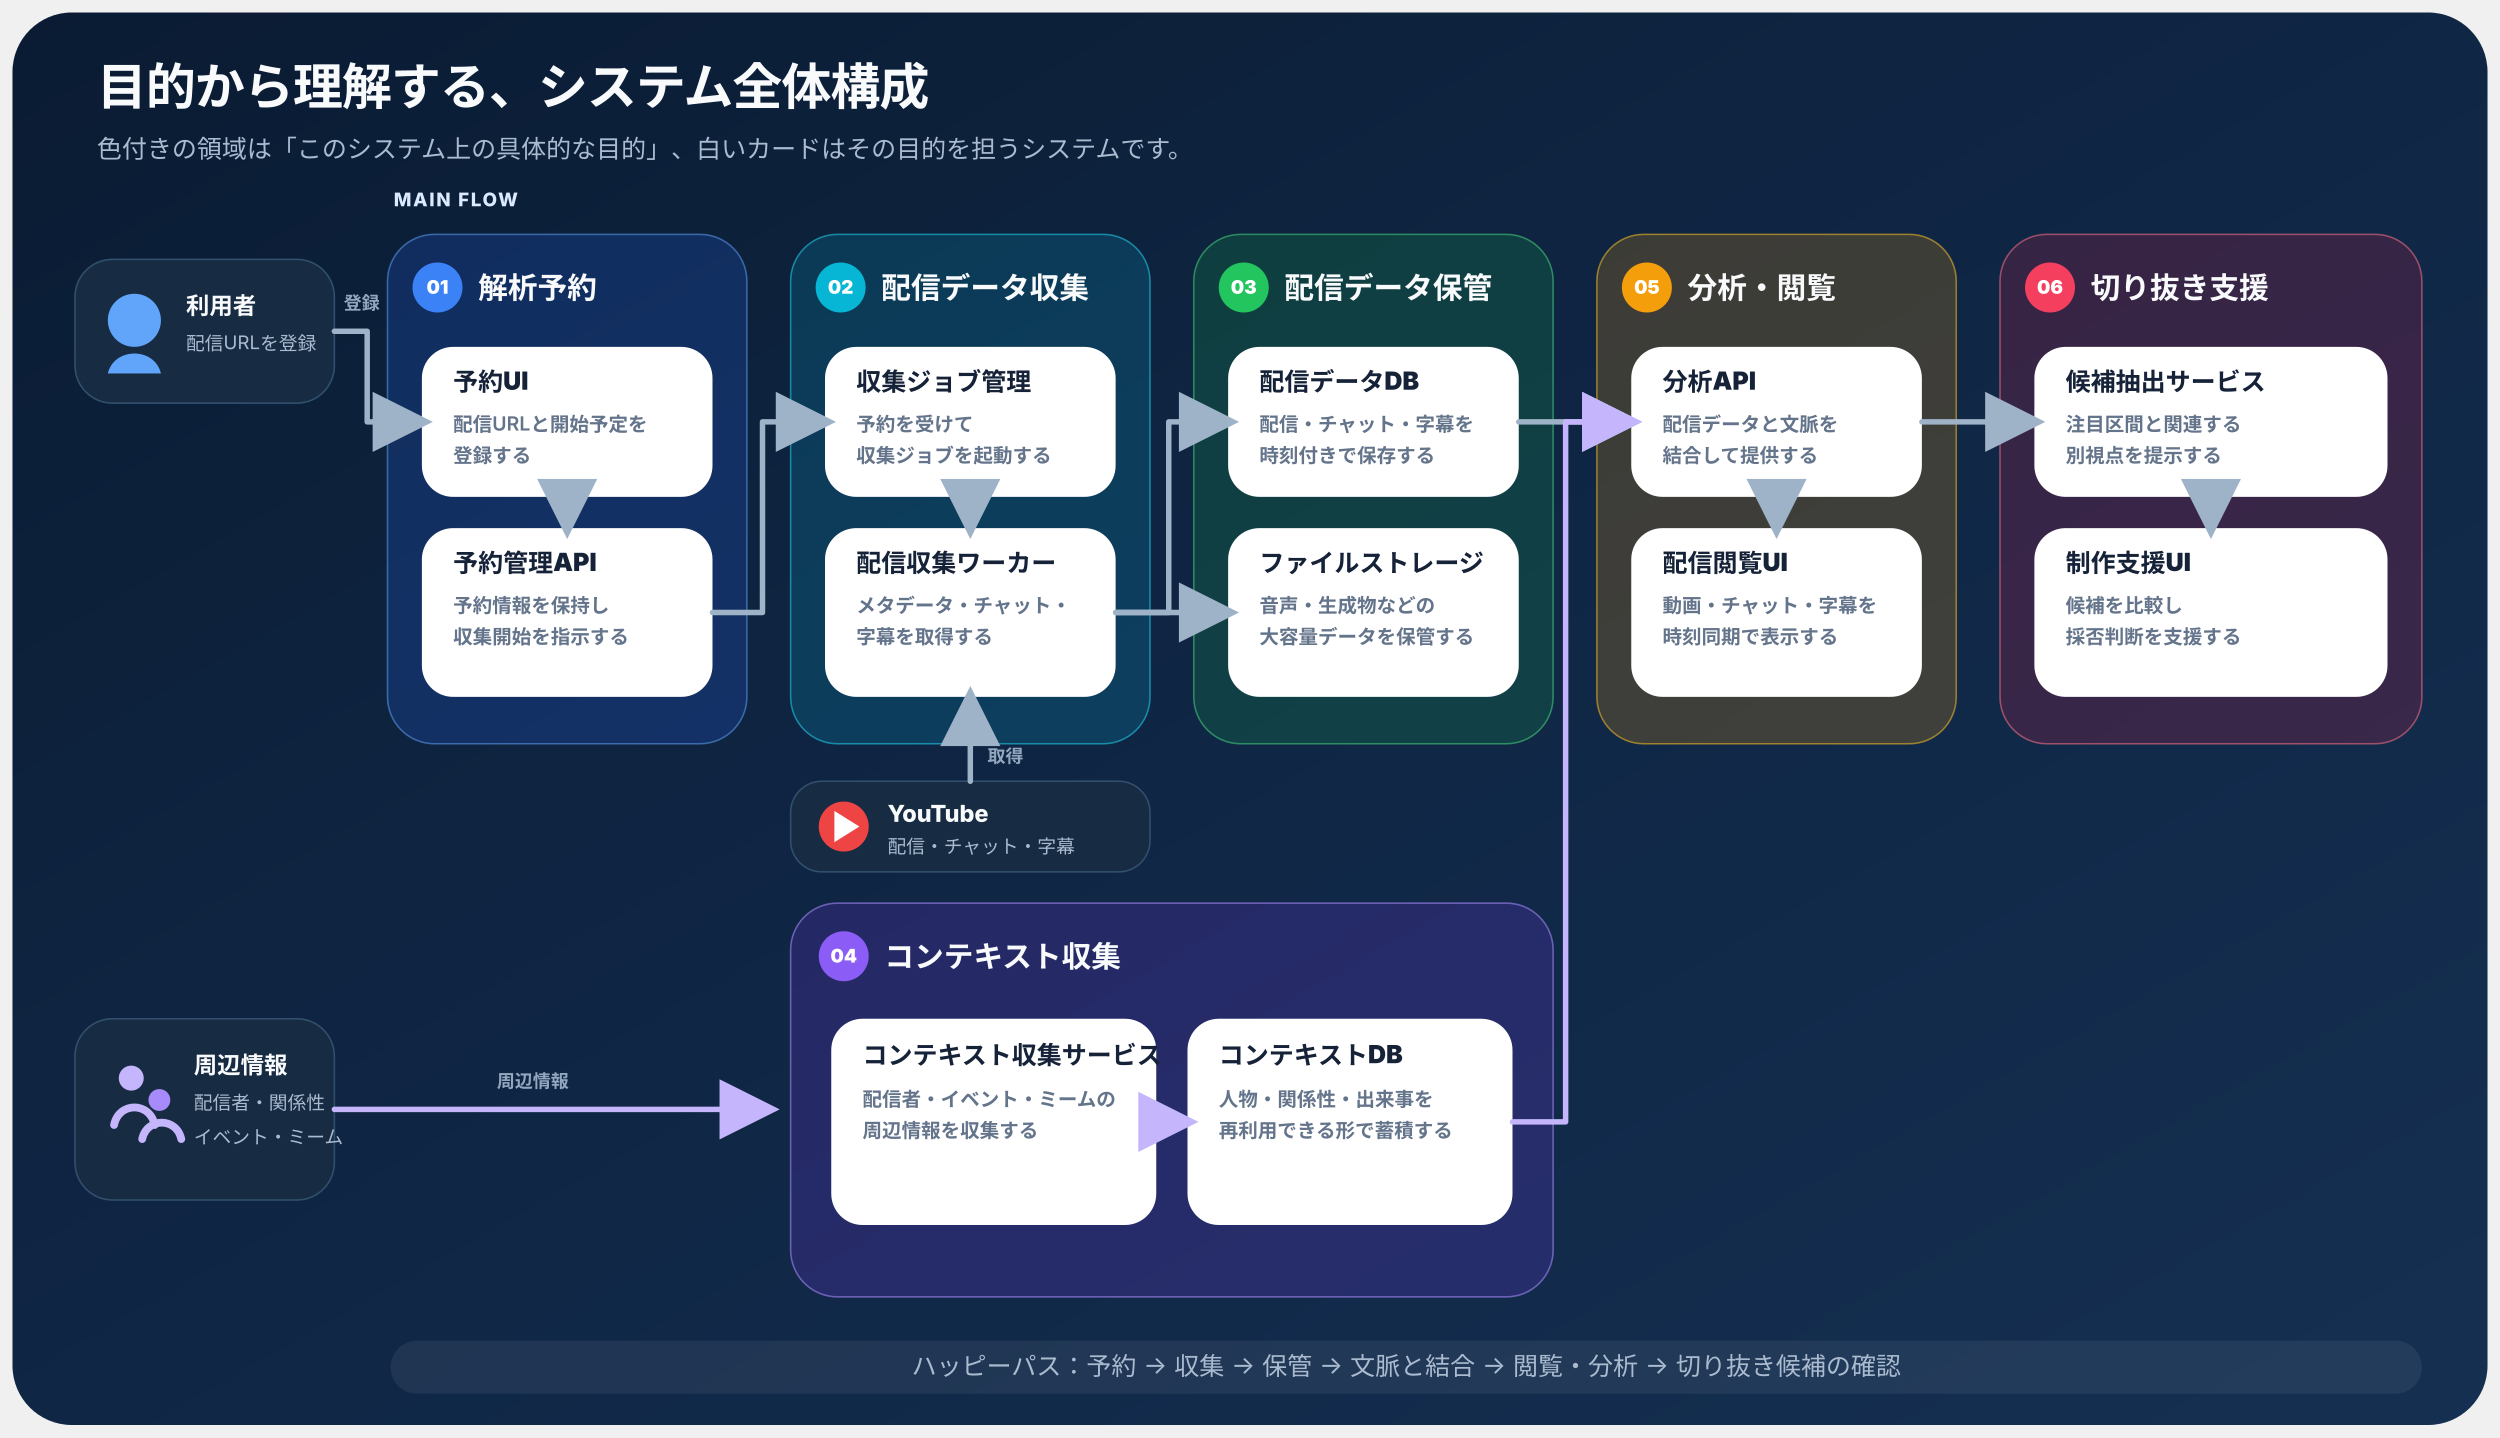
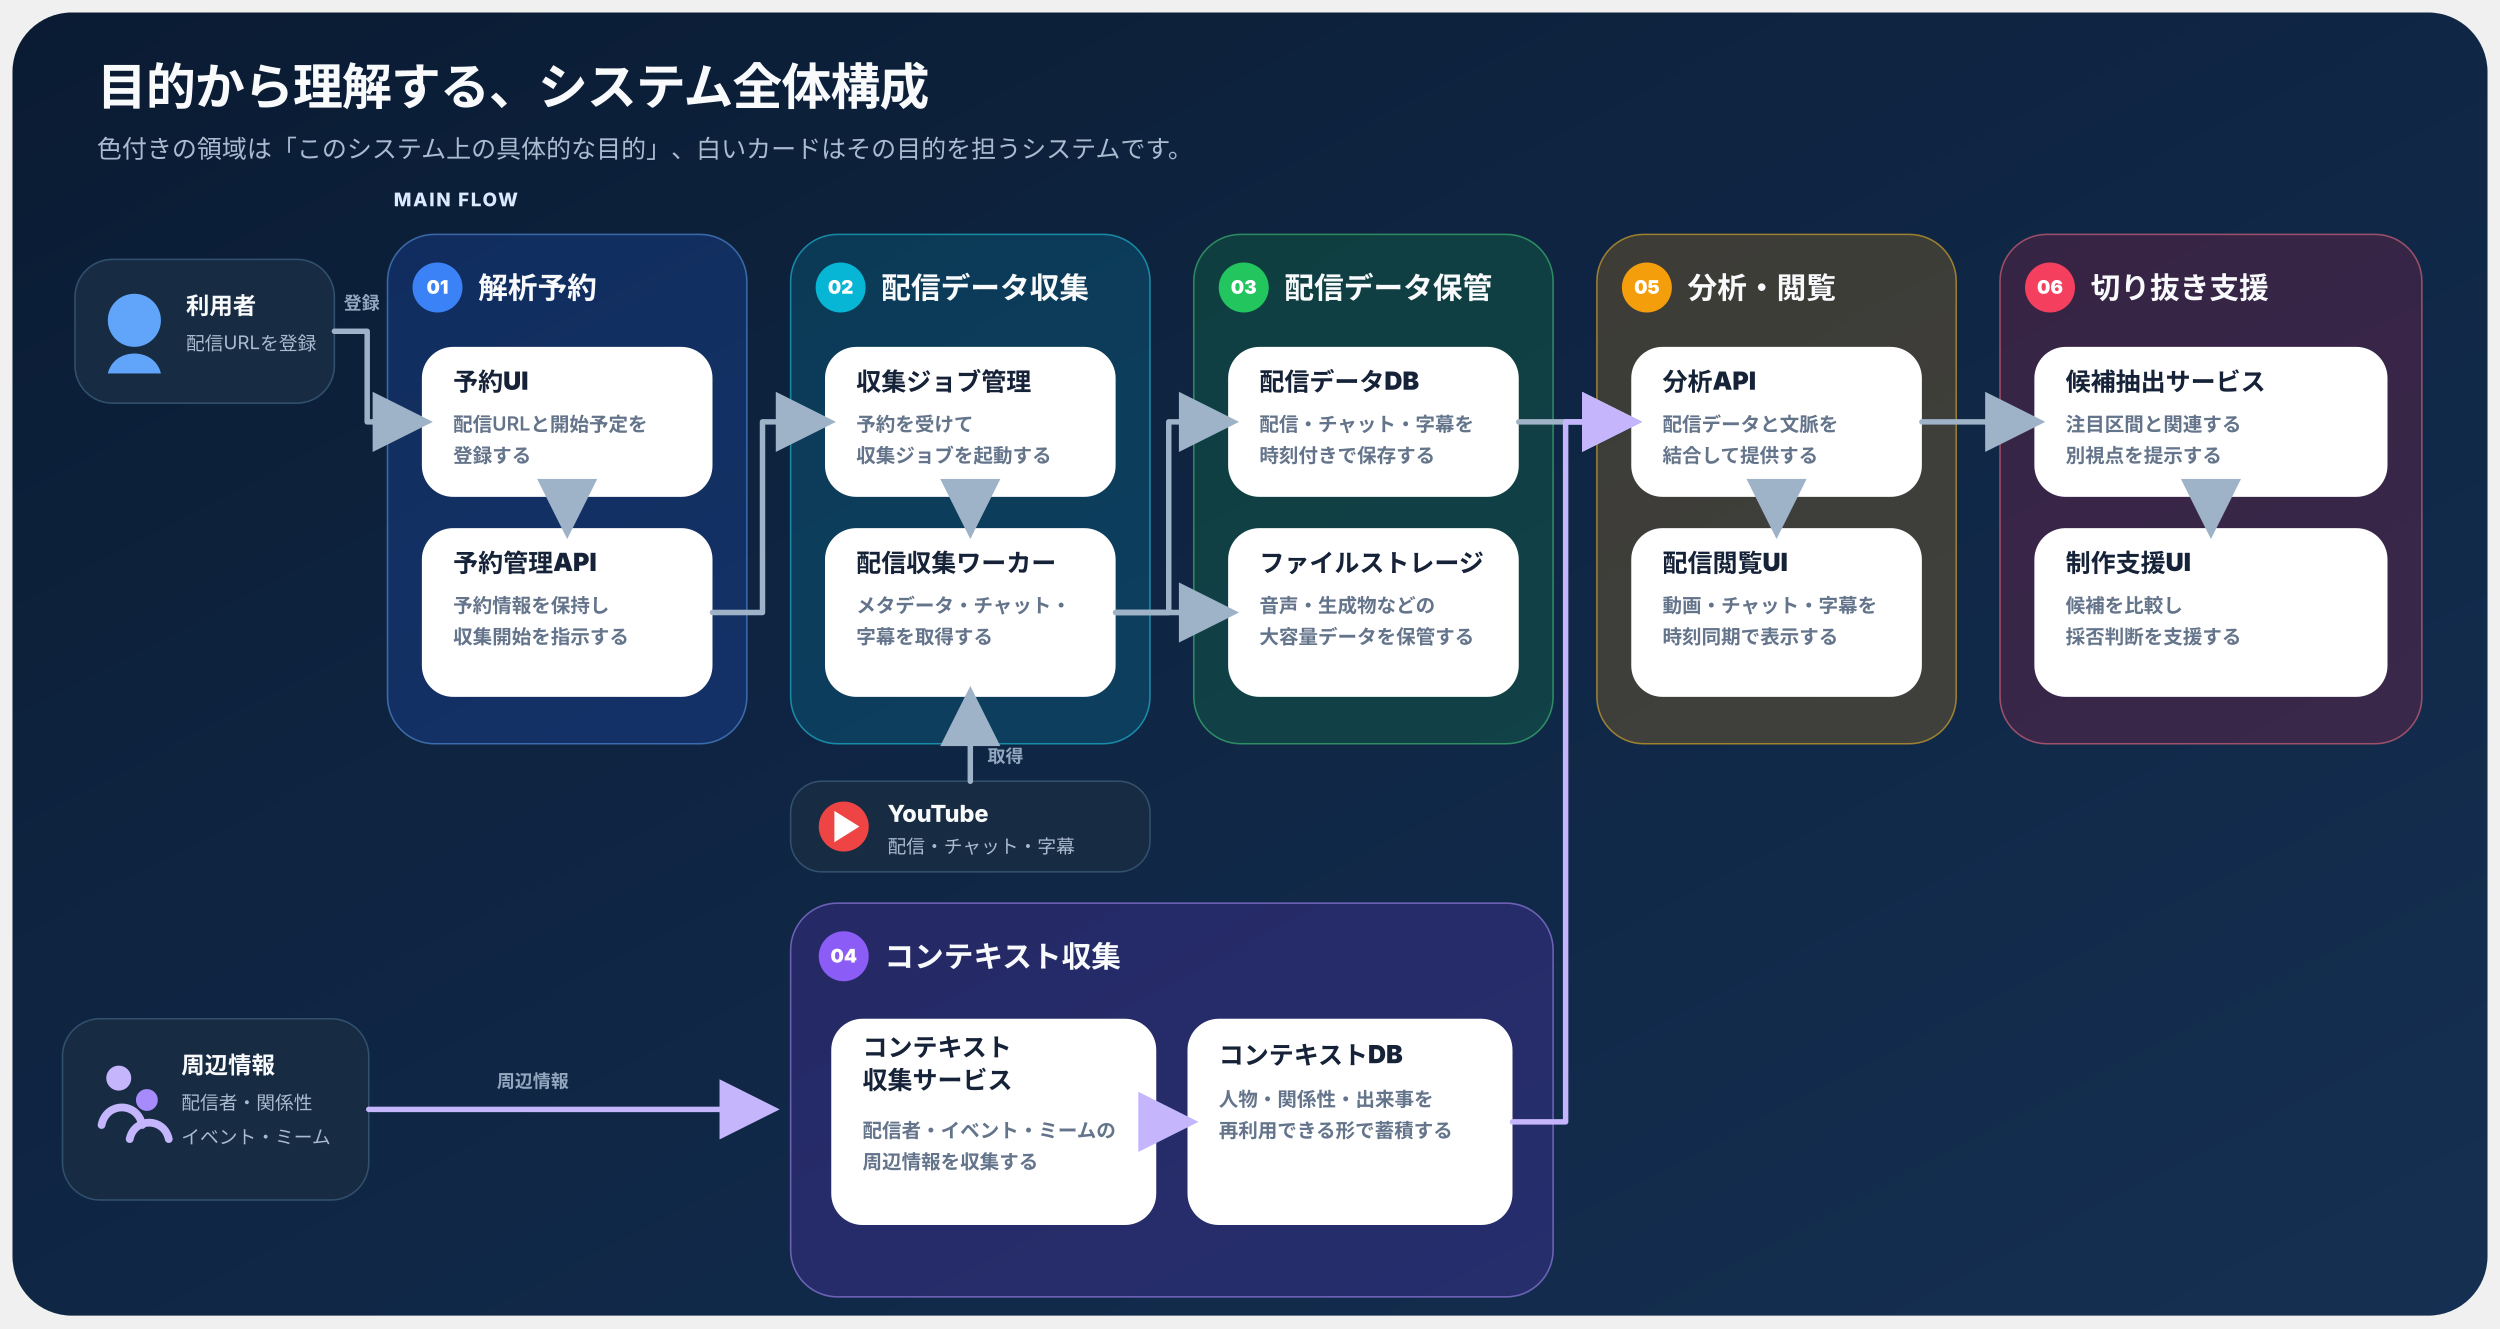
- <svg xmlns="http://www.w3.org/2000/svg" viewBox="0 0 1600 920" role="img" aria-labelledby="title desc">
+ <svg xmlns="http://www.w3.org/2000/svg" viewBox="0 0 1600 850" role="img" aria-labelledby="title desc">
  <defs>
    <linearGradient id="bg" x1="0" y1="0" x2="1" y2="1">
      <stop offset="0" stop-color="#081522" />
      <stop offset=".55" stop-color="#0e2238" />
      <stop offset="1" stop-color="#132b44" />
    </linearGradient>
    <radialGradient id="glowBlue" cx="0" cy="0" r="1" gradientTransform="translate(330 150) rotate(35) scale(520 360)">
      <stop offset="0" stop-color="#2563eb" stop-opacity=".28" />
      <stop offset="1" stop-color="#2563eb" stop-opacity="0" />
    </radialGradient>
    <radialGradient id="glowViolet" cx="0" cy="0" r="1" gradientTransform="translate(960 800) rotate(-20) scale(520 300)">
      <stop offset="0" stop-color="#8b5cf6" stop-opacity=".2" />
      <stop offset="1" stop-color="#8b5cf6" stop-opacity="0" />
    </radialGradient>
    <marker id="arrow" markerWidth="11" markerHeight="11" refX="9" refY="5.5" orient="auto">
      <path d="M0 0 11 5.5 0 11Z" fill="#9fb3c8" />
    </marker>
    <marker id="arrowPurple" markerWidth="11" markerHeight="11" refX="9" refY="5.5" orient="auto">
      <path d="M0 0 11 5.5 0 11Z" fill="#c4b5fd" />
    </marker>
    <style>
      text{font-family:Inter,'Noto Sans JP',system-ui,sans-serif}
      .title{fill:#f8fafc;font-size:32px;font-weight:850;letter-spacing:-.02em}
      .subtitle{fill:#aabbd0;font-size:16px}
      .areaTitle{fill:#f8fafc;font-size:19px;font-weight:850}
      .areaNo{fill:#fff;font-size:12px;font-weight:900}
      .systemName{fill:#152238;font-size:16px;font-weight:850}
      .systemRole{fill:#64748b;font-size:12.5px;font-weight:600}
      .externalName{fill:#f8fafc;font-size:15px;font-weight:800}
      .externalRole{fill:#aabbd0;font-size:12px}
      .arrow{fill:none;stroke:#9fb3c8;stroke-width:3.5;stroke-linecap:round;stroke-linejoin:round;marker-end:url(#arrow)}
      .contextArrow{fill:none;stroke:#c4b5fd;stroke-width:3.5;stroke-linecap:round;stroke-linejoin:round;marker-end:url(#arrowPurple)}
      .arrowLabel{fill:#93a8bf;font-size:11.5px;font-weight:750}
      .flowLabel{fill:#dbeafe;font-size:12px;font-weight:800;letter-spacing:.09em}
    </style>
  </defs>
-   <rect x="8" y="8" width="1584" height="904" rx="38" fill="url(#bg)" />
-   <rect x="8" y="8" width="1584" height="904" rx="38" fill="url(#glowBlue)" />
-   <rect x="8" y="8" width="1584" height="904" rx="38" fill="url(#glowViolet)" />
+   <rect x="8" y="8" width="1584" height="834" rx="38" fill="url(#bg)" />
+   <rect x="8" y="8" width="1584" height="834" rx="38" fill="url(#glowBlue)" />
+   <rect x="8" y="8" width="1584" height="834" rx="38" fill="url(#glowViolet)" />
  <text x="62" y="67" class="title">目的から理解する、システム全体構成</text>
  <text x="62" y="101" class="subtitle">色付きの領域は「このシステム上の具体的な目的」、白いカードはその目的を担うシステムです。</text>
  <g>
    <rect x="48" y="166" width="166" height="92" rx="24" fill="#172b42" stroke="#31506d" />
    <circle cx="86" cy="205" r="17" fill="#60a5fa" />
    <path d="M69 239c4-17 30-17 34 0" fill="#60a5fa" />
    <text x="119" y="201" class="externalName">利用者</text>
    <text x="119" y="224" class="externalRole">配信URLを登録</text>
  </g>
  <g>
-     <rect x="48" y="652" width="166" height="116" rx="24" fill="#172b42" stroke="#31506d" />
-     <circle cx="84" cy="690" r="8" fill="#c4b5fd" />
-     <circle cx="102" cy="704" r="7" fill="#a78bfa" />
-     <path d="M73 720c3-15 23-15 26 0M91 729c3-14 22-14 25 0" fill="none" stroke="#c4b5fd" stroke-width="5" stroke-linecap="round" />
-     <text x="124" y="687" class="externalName">周辺情報</text>
-     <text x="124" y="710" class="externalRole">配信者・関係性</text>
-     <text x="124" y="732" class="externalRole">イベント・ミーム</text>
+     <rect x="40" y="652" width="196" height="116" rx="24" fill="#172b42" stroke="#31506d" />
+     <circle cx="76" cy="690" r="8" fill="#c4b5fd" />
+     <circle cx="94" cy="704" r="7" fill="#a78bfa" />
+     <path d="M65 720c3-15 23-15 26 0M83 729c3-14 22-14 25 0" fill="none" stroke="#c4b5fd" stroke-width="5" stroke-linecap="round" />
+     <text x="116" y="687" class="externalName">周辺情報</text>
+     <text x="116" y="710" class="externalRole">配信者・関係性</text>
+     <text x="116" y="732" class="externalRole">イベント・ミーム</text>
  </g>
  <text x="252" y="132" class="flowLabel">MAIN FLOW</text>
  <g>
    <rect x="248" y="150" width="230" height="326" rx="30" fill="#2563eb" fill-opacity=".22" stroke="#60a5fa" stroke-opacity=".52" />
    <circle cx="280" cy="184" r="16" fill="#3b82f6" />
    <text x="280" y="188" text-anchor="middle" class="areaNo">01</text>
    <text x="306" y="191" class="areaTitle">解析予約</text>
    <rect x="270" y="222" width="186" height="96" rx="20" fill="#fff" />
    <text x="290" y="250" class="systemName">予約UI</text>
    <text x="290" y="276" class="systemRole">配信URLと開始予定を</text>
    <text x="290" y="296" class="systemRole">登録する</text>
    <rect x="270" y="338" width="186" height="108" rx="20" fill="#fff" />
    <text x="290" y="366" class="systemName">予約管理API</text>
    <text x="290" y="392" class="systemRole">予約情報を保持し</text>
    <text x="290" y="412" class="systemRole">収集開始を指示する</text>
  </g>
  <g>
    <rect x="506" y="150" width="230" height="326" rx="30" fill="#0891b2" fill-opacity=".23" stroke="#22d3ee" stroke-opacity=".55" />
    <circle cx="538" cy="184" r="16" fill="#06b6d4" />
    <text x="538" y="188" text-anchor="middle" class="areaNo">02</text>
    <text x="564" y="191" class="areaTitle">配信データ収集</text>
    <rect x="528" y="222" width="186" height="96" rx="20" fill="#fff" />
    <text x="548" y="250" class="systemName">収集ジョブ管理</text>
    <text x="548" y="276" class="systemRole">予約を受けて</text>
    <text x="548" y="296" class="systemRole">収集ジョブを起動する</text>
    <rect x="528" y="338" width="186" height="108" rx="20" fill="#fff" />
    <text x="548" y="366" class="systemName">配信収集ワーカー</text>
    <text x="548" y="392" class="systemRole">メタデータ・チャット・</text>
    <text x="548" y="412" class="systemRole">字幕を取得する</text>
  </g>
  <g>
    <rect x="764" y="150" width="230" height="326" rx="30" fill="#16a34a" fill-opacity=".21" stroke="#4ade80" stroke-opacity=".52" />
    <circle cx="796" cy="184" r="16" fill="#22c55e" />
    <text x="796" y="188" text-anchor="middle" class="areaNo">03</text>
    <text x="822" y="191" class="areaTitle">配信データ保管</text>
    <rect x="786" y="222" width="186" height="96" rx="20" fill="#fff" />
    <text x="806" y="250" class="systemName">配信データDB</text>
    <text x="806" y="276" class="systemRole">配信・チャット・字幕を</text>
    <text x="806" y="296" class="systemRole">時刻付きで保存する</text>
    <rect x="786" y="338" width="186" height="108" rx="20" fill="#fff" />
    <text x="806" y="366" class="systemName">ファイルストレージ</text>
    <text x="806" y="392" class="systemRole">音声・生成物などの</text>
    <text x="806" y="412" class="systemRole">大容量データを保管する</text>
  </g>
  <g>
    <rect x="1022" y="150" width="230" height="326" rx="30" fill="#f59e0b" fill-opacity=".2" stroke="#fbbf24" stroke-opacity=".55" />
    <circle cx="1054" cy="184" r="16" fill="#f59e0b" />
    <text x="1054" y="188" text-anchor="middle" class="areaNo">05</text>
    <text x="1080" y="191" class="areaTitle">分析・閲覧</text>
    <rect x="1044" y="222" width="186" height="96" rx="20" fill="#fff" />
    <text x="1064" y="250" class="systemName">分析API</text>
    <text x="1064" y="276" class="systemRole">配信データと文脈を</text>
    <text x="1064" y="296" class="systemRole">結合して提供する</text>
    <rect x="1044" y="338" width="186" height="108" rx="20" fill="#fff" />
    <text x="1064" y="366" class="systemName">配信閲覧UI</text>
    <text x="1064" y="392" class="systemRole">動画・チャット・字幕を</text>
    <text x="1064" y="412" class="systemRole">時刻同期で表示する</text>
  </g>
  <g>
    <rect x="1280" y="150" width="270" height="326" rx="30" fill="#e11d48" fill-opacity=".19" stroke="#fb7185" stroke-opacity=".55" />
    <circle cx="1312" cy="184" r="16" fill="#f43f5e" />
    <text x="1312" y="188" text-anchor="middle" class="areaNo">06</text>
    <text x="1338" y="191" class="areaTitle">切り抜き支援</text>
    <rect x="1302" y="222" width="226" height="96" rx="20" fill="#fff" />
    <text x="1322" y="250" class="systemName">候補抽出サービス</text>
    <text x="1322" y="276" class="systemRole">注目区間と関連する</text>
    <text x="1322" y="296" class="systemRole">別視点を提示する</text>
    <rect x="1302" y="338" width="226" height="108" rx="20" fill="#fff" />
    <text x="1322" y="366" class="systemName">制作支援UI</text>
    <text x="1322" y="392" class="systemRole">候補を比較し</text>
    <text x="1322" y="412" class="systemRole">採否判断を支援する</text>
  </g>
  <path d="M214 212H235V270H270" class="arrow" />
  <text x="220" y="198" class="arrowLabel">登録</text>
  <path d="M363 318V338" class="arrow" />
  <path d="M456 392H488V270H528" class="arrow" />
  <path d="M621 318V338" class="arrow" />
  <g>
    <rect x="506" y="500" width="230" height="58" rx="20" fill="#172b42" stroke="#31506d" />
    <circle cx="540" cy="529" r="16" fill="#ef4444" />
    <polygon points="534,519 534,539 550,529" fill="#fff" />
    <text x="568" y="526" class="externalName">YouTube</text>
    <text x="568" y="546" class="externalRole">配信・チャット・字幕</text>
  </g>
  <path d="M621 500V446" class="arrow" />
  <text x="632" y="488" class="arrowLabel">取得</text>
  <path d="M714 392H748V270H786" class="arrow" />
  <path d="M714 392H786" class="arrow" />
  <path d="M972 270H1044" class="arrow" />
  <path d="M1137 318V338" class="arrow" />
  <path d="M1230 270H1302" class="arrow" />
  <path d="M1415 318V338" class="arrow" />
  <g>
    <rect x="506" y="578" width="488" height="252" rx="30" fill="#7c3aed" fill-opacity=".2" stroke="#a78bfa" stroke-opacity=".58" />
    <circle cx="540" cy="612" r="16" fill="#8b5cf6" />
    <text x="540" y="616" text-anchor="middle" class="areaNo">04</text>
    <text x="566" y="619" class="areaTitle">コンテキスト収集</text>
    <rect x="532" y="652" width="208" height="132" rx="20" fill="#fff" />
-     <text x="552" y="681" class="systemName">コンテキスト収集サービス</text>
-     <text x="552" y="708" class="systemRole">配信者・イベント・ミームの</text>
-     <text x="552" y="728" class="systemRole">周辺情報を収集する</text>
+     <text x="552" y="676" class="systemName">コンテキスト</text>
+     <text x="552" y="697" class="systemName">収集サービス</text>
+     <text x="552" y="728" class="systemRole">配信者・イベント・ミームの</text>
+     <text x="552" y="748" class="systemRole">周辺情報を収集する</text>
    <rect x="760" y="652" width="208" height="132" rx="20" fill="#fff" />
    <text x="780" y="681" class="systemName">コンテキストDB</text>
    <text x="780" y="708" class="systemRole">人物・関係性・出来事を</text>
    <text x="780" y="728" class="systemRole">再利用できる形で蓄積する</text>
  </g>
-   <path d="M214 710H492" class="contextArrow" />
+   <path d="M236 710H492" class="contextArrow" />
  <text x="318" y="696" class="arrowLabel">周辺情報</text>
  <path d="M740 718H760" class="contextArrow" />
  <path d="M968 718H1002V270H1044" class="contextArrow" />
-   <rect x="250" y="858" width="1300" height="34" rx="17" fill="#fff" fill-opacity=".065" />
-   <text x="900" y="880" text-anchor="middle" class="subtitle" font-size="13">ハッピーパス：予約 → 収集 → 保管 → 文脈と結合 → 閲覧・分析 → 切り抜き候補の確認</text>
</svg>
